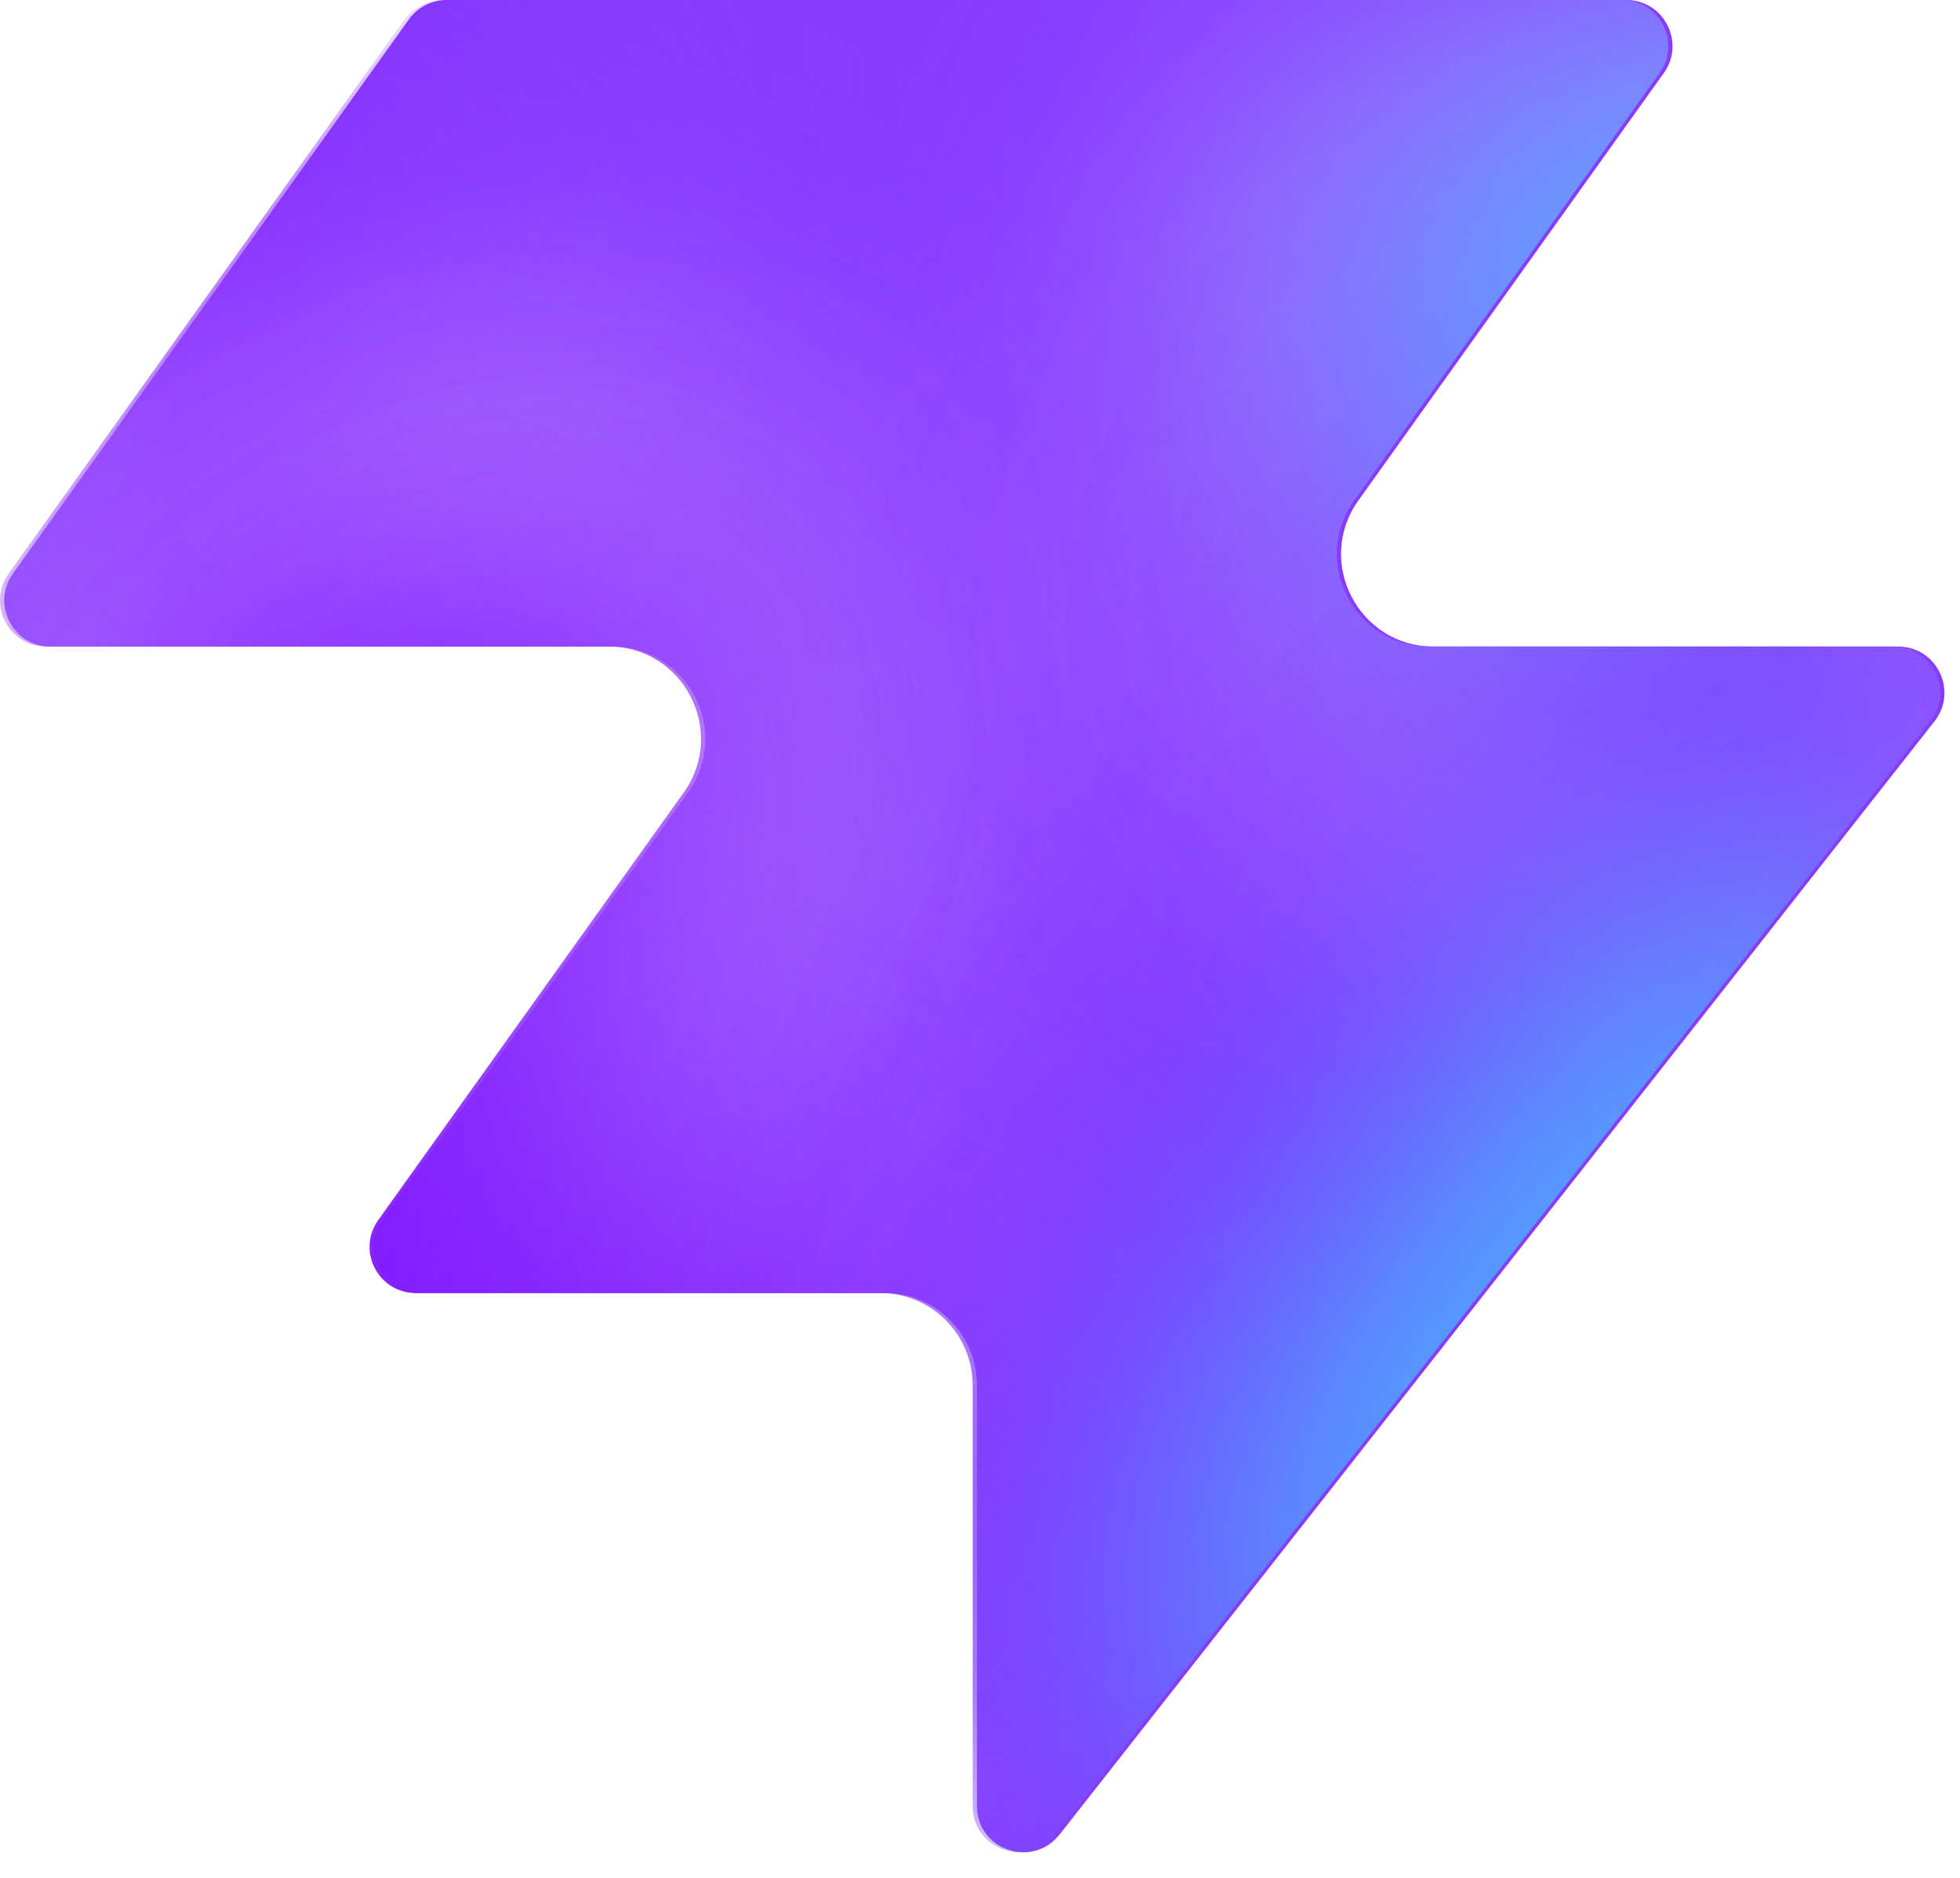
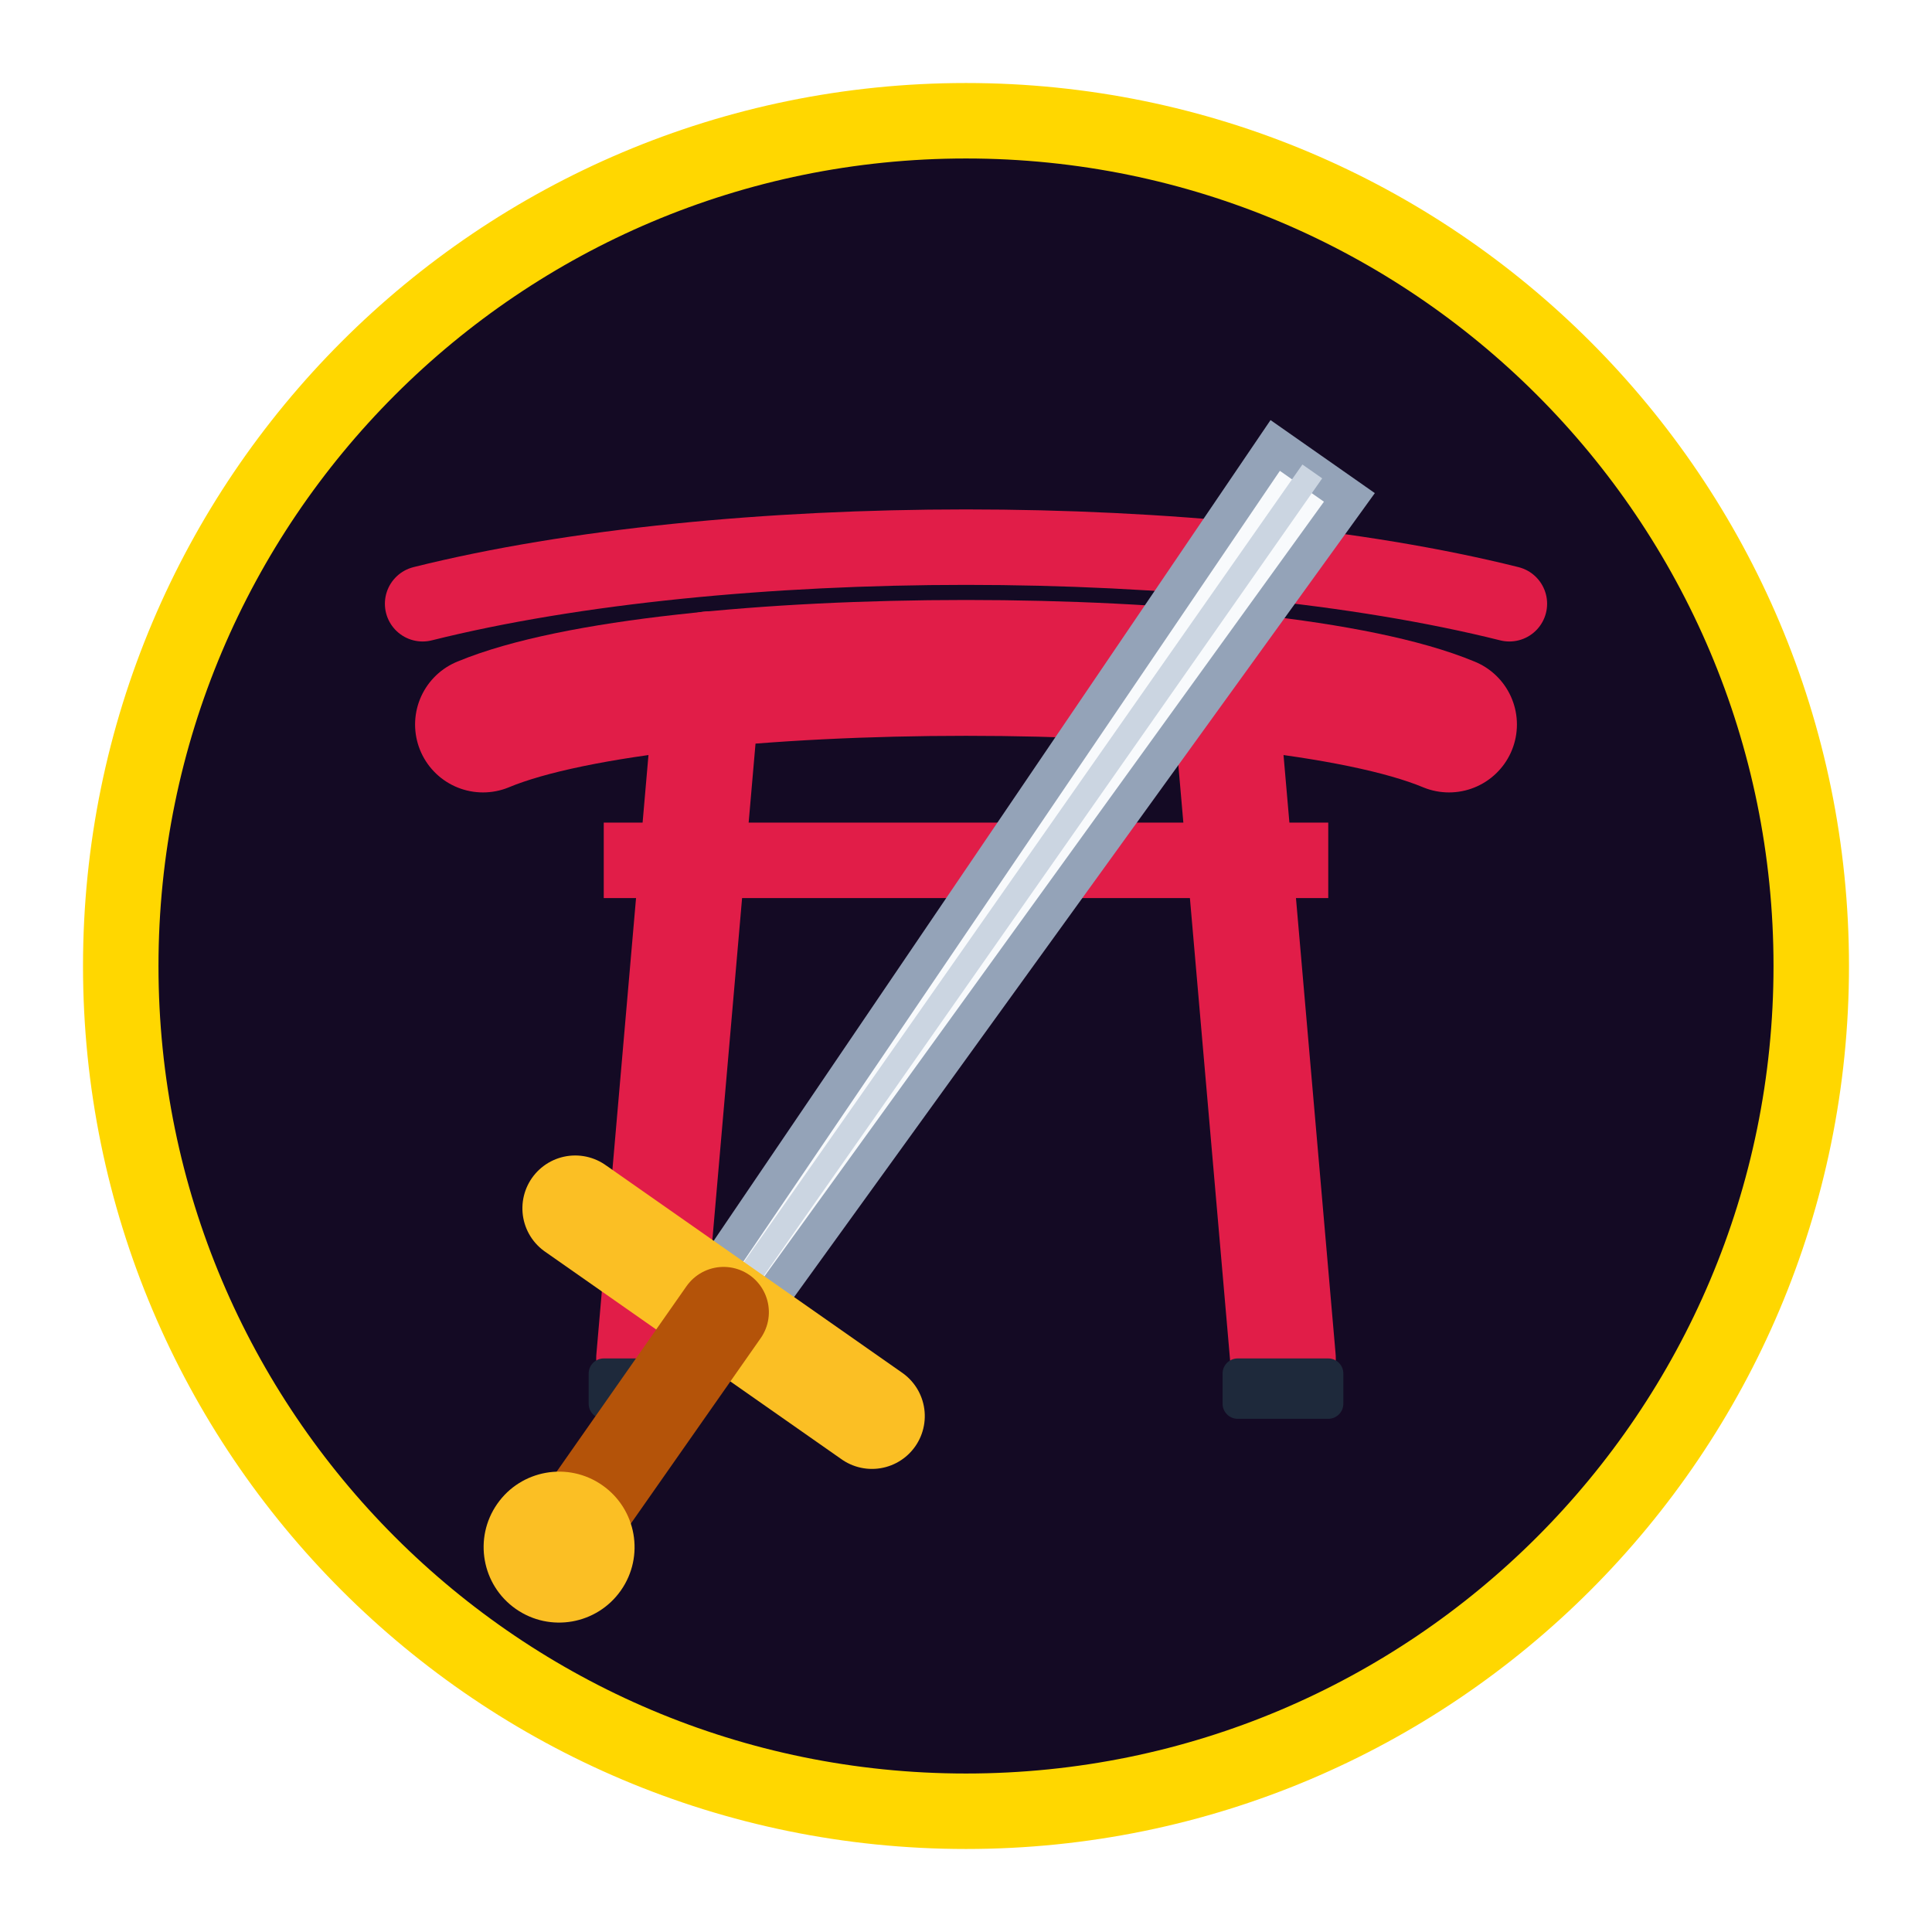
- <svg xmlns="http://www.w3.org/2000/svg" width="48" height="46" fill="none" viewBox="0 0 48 46">
-   <path fill="#863bff" d="M25.946 44.938c-.664.845-2.021.375-2.021-.698V33.937a2.26 2.26 0 0 0-2.262-2.262H10.287c-.92 0-1.456-1.04-.92-1.788l7.48-10.471c1.07-1.497 0-3.578-1.842-3.578H1.237c-.92 0-1.456-1.04-.92-1.788L10.013.474c.214-.297.556-.474.92-.474h28.894c.92 0 1.456 1.04.92 1.788l-7.48 10.471c-1.07 1.498 0 3.579 1.842 3.579h11.377c.943 0 1.473 1.088.89 1.83L25.947 44.94z" style="fill:#863bff;fill:color(display-p3 .525 .23 1);fill-opacity:1" />
-   <mask id="a" width="48" height="46" x="0" y="0" maskUnits="userSpaceOnUse" style="mask-type:alpha">
-     <path fill="#000" d="M25.842 44.938c-.664.844-2.021.375-2.021-.698V33.937a2.26 2.26 0 0 0-2.262-2.262H10.183c-.92 0-1.456-1.04-.92-1.788l7.48-10.471c1.07-1.498 0-3.579-1.842-3.579H1.133c-.92 0-1.456-1.04-.92-1.787L9.91.473c.214-.297.556-.474.92-.474h28.894c.92 0 1.456 1.04.92 1.788l-7.48 10.471c-1.07 1.498 0 3.578 1.842 3.578h11.377c.943 0 1.473 1.088.89 1.832L25.843 44.94z" style="fill:#000;fill-opacity:1" />
-   </mask>
-   <g mask="url(#a)">
-     <g filter="url(#b)">
-       <ellipse cx="5.508" cy="14.704" fill="#ede6ff" rx="5.508" ry="14.704" style="fill:#ede6ff;fill:color(display-p3 .927 .903 1);fill-opacity:1" transform="matrix(.00324 1 1 -.00324 -4.47 31.516)" />
-     </g>
-     <g filter="url(#c)">
-       <ellipse cx="10.399" cy="29.851" fill="#ede6ff" rx="10.399" ry="29.851" style="fill:#ede6ff;fill:color(display-p3 .927 .903 1);fill-opacity:1" transform="matrix(.00324 1 1 -.00324 -39.328 7.883)" />
-     </g>
-     <g filter="url(#d)">
-       <ellipse cx="5.508" cy="30.487" fill="#7e14ff" rx="5.508" ry="30.487" style="fill:#7e14ff;fill:color(display-p3 .492 .077 1);fill-opacity:1" transform="rotate(89.814 -25.913 -14.639)scale(1 -1)" />
-     </g>
-     <g filter="url(#e)">
-       <ellipse cx="5.508" cy="30.599" fill="#7e14ff" rx="5.508" ry="30.599" style="fill:#7e14ff;fill:color(display-p3 .492 .077 1);fill-opacity:1" transform="rotate(89.814 -32.644 -3.334)scale(1 -1)" />
-     </g>
-     <g filter="url(#f)">
-       <ellipse cx="5.508" cy="30.599" fill="#7e14ff" rx="5.508" ry="30.599" style="fill:#7e14ff;fill:color(display-p3 .492 .077 1);fill-opacity:1" transform="matrix(.00324 1 1 -.00324 -34.34 30.47)" />
-     </g>
-     <g filter="url(#g)">
-       <ellipse cx="14.072" cy="22.078" fill="#ede6ff" rx="14.072" ry="22.078" style="fill:#ede6ff;fill:color(display-p3 .927 .903 1);fill-opacity:1" transform="rotate(93.35 24.506 48.493)scale(-1 1)" />
-     </g>
-     <g filter="url(#h)">
-       <ellipse cx="3.47" cy="21.501" fill="#7e14ff" rx="3.47" ry="21.501" style="fill:#7e14ff;fill:color(display-p3 .492 .077 1);fill-opacity:1" transform="rotate(89.009 28.708 47.59)scale(-1 1)" />
-     </g>
-     <g filter="url(#i)">
-       <ellipse cx="3.47" cy="21.501" fill="#7e14ff" rx="3.47" ry="21.501" style="fill:#7e14ff;fill:color(display-p3 .492 .077 1);fill-opacity:1" transform="rotate(89.009 28.708 47.59)scale(-1 1)" />
-     </g>
-     <g filter="url(#j)">
-       <ellipse cx=".387" cy="8.972" fill="#7e14ff" rx="4.407" ry="29.108" style="fill:#7e14ff;fill:color(display-p3 .492 .077 1);fill-opacity:1" transform="rotate(39.51 .387 8.972)" />
-     </g>
-     <g filter="url(#k)">
-       <ellipse cx="47.523" cy="-6.092" fill="#7e14ff" rx="4.407" ry="29.108" style="fill:#7e14ff;fill:color(display-p3 .492 .077 1);fill-opacity:1" transform="rotate(37.892 47.523 -6.092)" />
-     </g>
-     <g filter="url(#l)">
-       <ellipse cx="41.412" cy="6.333" fill="#47bfff" rx="5.971" ry="9.665" style="fill:#47bfff;fill:color(display-p3 .28 .748 1);fill-opacity:1" transform="rotate(37.892 41.412 6.333)" />
-     </g>
-     <g filter="url(#m)">
-       <ellipse cx="-1.879" cy="38.332" fill="#7e14ff" rx="4.407" ry="29.108" style="fill:#7e14ff;fill:color(display-p3 .492 .077 1);fill-opacity:1" transform="rotate(37.892 -1.88 38.332)" />
-     </g>
-     <g filter="url(#n)">
-       <ellipse cx="-1.879" cy="38.332" fill="#7e14ff" rx="4.407" ry="29.108" style="fill:#7e14ff;fill:color(display-p3 .492 .077 1);fill-opacity:1" transform="rotate(37.892 -1.88 38.332)" />
-     </g>
-     <g filter="url(#o)">
-       <ellipse cx="35.651" cy="29.907" fill="#7e14ff" rx="4.407" ry="29.108" style="fill:#7e14ff;fill:color(display-p3 .492 .077 1);fill-opacity:1" transform="rotate(37.892 35.651 29.907)" />
-     </g>
-     <g filter="url(#p)">
-       <ellipse cx="38.418" cy="32.4" fill="#47bfff" rx="5.971" ry="15.297" style="fill:#47bfff;fill:color(display-p3 .28 .748 1);fill-opacity:1" transform="rotate(37.892 38.418 32.4)" />
-     </g>
+ <svg xmlns="http://www.w3.org/2000/svg" viewBox="0 0 64 64" width="64" height="64" fill="none">
+   <circle cx="32" cy="32" r="28" fill="#140a24" stroke="#ffd700" stroke-width="2.5" />
+   <path d="M16 24 C22 21.5, 42 21.5, 48 24" stroke="#e11d48" stroke-width="4.5" stroke-linecap="round" />
+   <path d="M14 20 C24 17.5, 40 17.5, 50 20" stroke="#e11d48" stroke-width="2.5" stroke-linecap="round" />
+   <path d="M20 28.5 H44" stroke="#e11d48" stroke-width="2.5" />
+   <path d="M23.5 22 L21.5 45" stroke="#e11d48" stroke-width="3.5" stroke-linecap="round" />
+   <path d="M40.5 22 L42.5 45" stroke="#e11d48" stroke-width="3.5" stroke-linecap="round" />
+   <rect x="19.5" y="45" width="4" height="2" fill="#1e293b" rx="0.5" />
+   <rect x="40.5" y="45" width="4" height="2" fill="#1e293b" rx="0.5" />
+   <g transform="rotate(35 32 32)">
+     <path d="M30.5 12 L33.5 12 L33 46 L31 46 Z" fill="#f8fafc" stroke="#94a3b8" stroke-width="1.2" />
+     <path d="M32 12 L32 46" stroke="#cbd5e1" stroke-width="0.8" />
+     <path d="M26 46 H38" stroke="#fbbf24" stroke-width="3.5" stroke-linecap="round" />
+     <path d="M32 46 L32 54" stroke="#b45309" stroke-width="3" stroke-linecap="round" />
+     <circle cx="32" cy="55.5" r="2.5" fill="#fbbf24" />
  </g>
-   <defs>
-     <filter id="b" width="60.045" height="41.654" x="-19.77" y="16.149" color-interpolation-filters="sRGB" filterUnits="userSpaceOnUse">
-       <feFlood flood-opacity="0" result="BackgroundImageFix" />
-       <feBlend in="SourceGraphic" in2="BackgroundImageFix" result="shape" />
-       <feGaussianBlur result="effect1_foregroundBlur_2002_17158" stdDeviation="7.659" />
-     </filter>
-     <filter id="c" width="90.34" height="51.437" x="-54.613" y="-7.533" color-interpolation-filters="sRGB" filterUnits="userSpaceOnUse">
-       <feFlood flood-opacity="0" result="BackgroundImageFix" />
-       <feBlend in="SourceGraphic" in2="BackgroundImageFix" result="shape" />
-       <feGaussianBlur result="effect1_foregroundBlur_2002_17158" stdDeviation="7.659" />
-     </filter>
-     <filter id="d" width="79.355" height="29.4" x="-49.64" y="2.03" color-interpolation-filters="sRGB" filterUnits="userSpaceOnUse">
-       <feFlood flood-opacity="0" result="BackgroundImageFix" />
-       <feBlend in="SourceGraphic" in2="BackgroundImageFix" result="shape" />
-       <feGaussianBlur result="effect1_foregroundBlur_2002_17158" stdDeviation="4.596" />
-     </filter>
-     <filter id="e" width="79.579" height="29.4" x="-45.045" y="20.029" color-interpolation-filters="sRGB" filterUnits="userSpaceOnUse">
-       <feFlood flood-opacity="0" result="BackgroundImageFix" />
-       <feBlend in="SourceGraphic" in2="BackgroundImageFix" result="shape" />
-       <feGaussianBlur result="effect1_foregroundBlur_2002_17158" stdDeviation="4.596" />
-     </filter>
-     <filter id="f" width="79.579" height="29.4" x="-43.513" y="21.178" color-interpolation-filters="sRGB" filterUnits="userSpaceOnUse">
-       <feFlood flood-opacity="0" result="BackgroundImageFix" />
-       <feBlend in="SourceGraphic" in2="BackgroundImageFix" result="shape" />
-       <feGaussianBlur result="effect1_foregroundBlur_2002_17158" stdDeviation="4.596" />
-     </filter>
-     <filter id="g" width="74.749" height="58.852" x="15.756" y="-17.901" color-interpolation-filters="sRGB" filterUnits="userSpaceOnUse">
-       <feFlood flood-opacity="0" result="BackgroundImageFix" />
-       <feBlend in="SourceGraphic" in2="BackgroundImageFix" result="shape" />
-       <feGaussianBlur result="effect1_foregroundBlur_2002_17158" stdDeviation="7.659" />
-     </filter>
-     <filter id="h" width="61.377" height="25.362" x="23.548" y="2.284" color-interpolation-filters="sRGB" filterUnits="userSpaceOnUse">
-       <feFlood flood-opacity="0" result="BackgroundImageFix" />
-       <feBlend in="SourceGraphic" in2="BackgroundImageFix" result="shape" />
-       <feGaussianBlur result="effect1_foregroundBlur_2002_17158" stdDeviation="4.596" />
-     </filter>
-     <filter id="i" width="61.377" height="25.362" x="23.548" y="2.284" color-interpolation-filters="sRGB" filterUnits="userSpaceOnUse">
-       <feFlood flood-opacity="0" result="BackgroundImageFix" />
-       <feBlend in="SourceGraphic" in2="BackgroundImageFix" result="shape" />
-       <feGaussianBlur result="effect1_foregroundBlur_2002_17158" stdDeviation="4.596" />
-     </filter>
-     <filter id="j" width="56.045" height="63.649" x="-27.636" y="-22.853" color-interpolation-filters="sRGB" filterUnits="userSpaceOnUse">
-       <feFlood flood-opacity="0" result="BackgroundImageFix" />
-       <feBlend in="SourceGraphic" in2="BackgroundImageFix" result="shape" />
-       <feGaussianBlur result="effect1_foregroundBlur_2002_17158" stdDeviation="4.596" />
-     </filter>
-     <filter id="k" width="54.814" height="64.646" x="20.116" y="-38.415" color-interpolation-filters="sRGB" filterUnits="userSpaceOnUse">
-       <feFlood flood-opacity="0" result="BackgroundImageFix" />
-       <feBlend in="SourceGraphic" in2="BackgroundImageFix" result="shape" />
-       <feGaussianBlur result="effect1_foregroundBlur_2002_17158" stdDeviation="4.596" />
-     </filter>
-     <filter id="l" width="33.541" height="35.313" x="24.641" y="-11.323" color-interpolation-filters="sRGB" filterUnits="userSpaceOnUse">
-       <feFlood flood-opacity="0" result="BackgroundImageFix" />
-       <feBlend in="SourceGraphic" in2="BackgroundImageFix" result="shape" />
-       <feGaussianBlur result="effect1_foregroundBlur_2002_17158" stdDeviation="4.596" />
-     </filter>
-     <filter id="m" width="54.814" height="64.646" x="-29.286" y="6.009" color-interpolation-filters="sRGB" filterUnits="userSpaceOnUse">
-       <feFlood flood-opacity="0" result="BackgroundImageFix" />
-       <feBlend in="SourceGraphic" in2="BackgroundImageFix" result="shape" />
-       <feGaussianBlur result="effect1_foregroundBlur_2002_17158" stdDeviation="4.596" />
-     </filter>
-     <filter id="n" width="54.814" height="64.646" x="-29.286" y="6.009" color-interpolation-filters="sRGB" filterUnits="userSpaceOnUse">
-       <feFlood flood-opacity="0" result="BackgroundImageFix" />
-       <feBlend in="SourceGraphic" in2="BackgroundImageFix" result="shape" />
-       <feGaussianBlur result="effect1_foregroundBlur_2002_17158" stdDeviation="4.596" />
-     </filter>
-     <filter id="o" width="54.814" height="64.646" x="8.244" y="-2.416" color-interpolation-filters="sRGB" filterUnits="userSpaceOnUse">
-       <feFlood flood-opacity="0" result="BackgroundImageFix" />
-       <feBlend in="SourceGraphic" in2="BackgroundImageFix" result="shape" />
-       <feGaussianBlur result="effect1_foregroundBlur_2002_17158" stdDeviation="4.596" />
-     </filter>
-     <filter id="p" width="39.409" height="43.623" x="18.713" y="10.588" color-interpolation-filters="sRGB" filterUnits="userSpaceOnUse">
-       <feFlood flood-opacity="0" result="BackgroundImageFix" />
-       <feBlend in="SourceGraphic" in2="BackgroundImageFix" result="shape" />
-       <feGaussianBlur result="effect1_foregroundBlur_2002_17158" stdDeviation="4.596" />
-     </filter>
-   </defs>
</svg>
